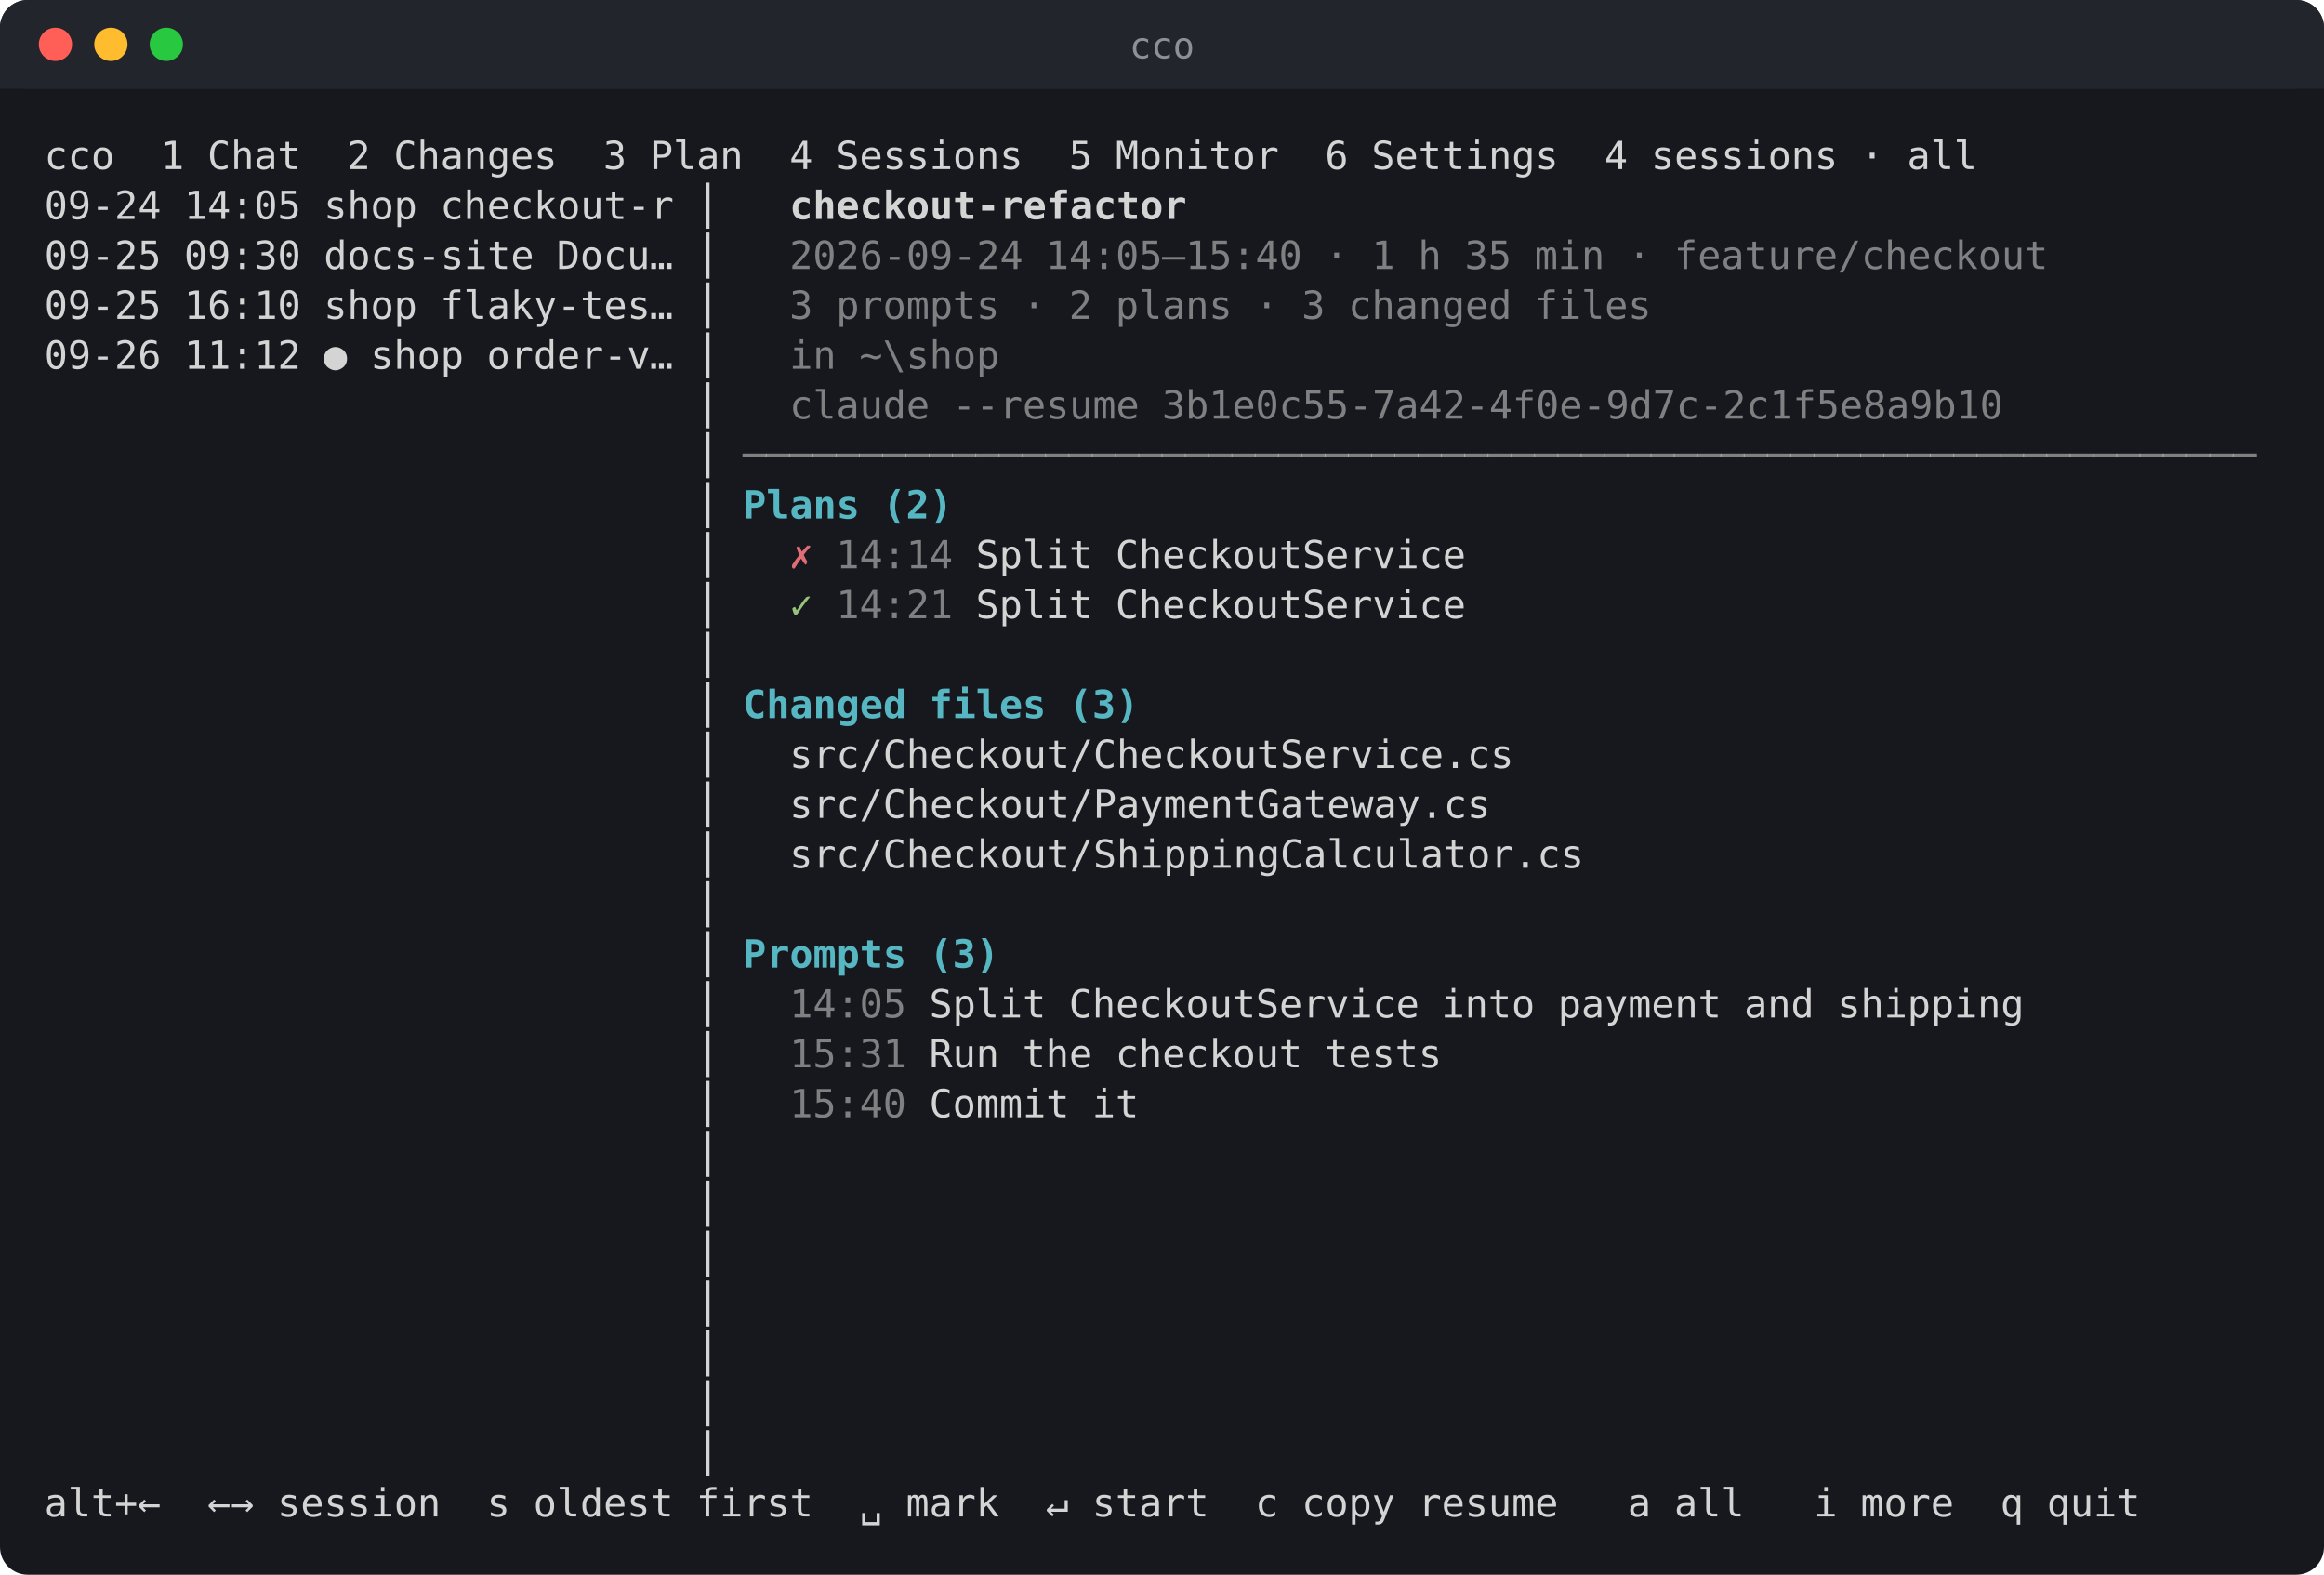
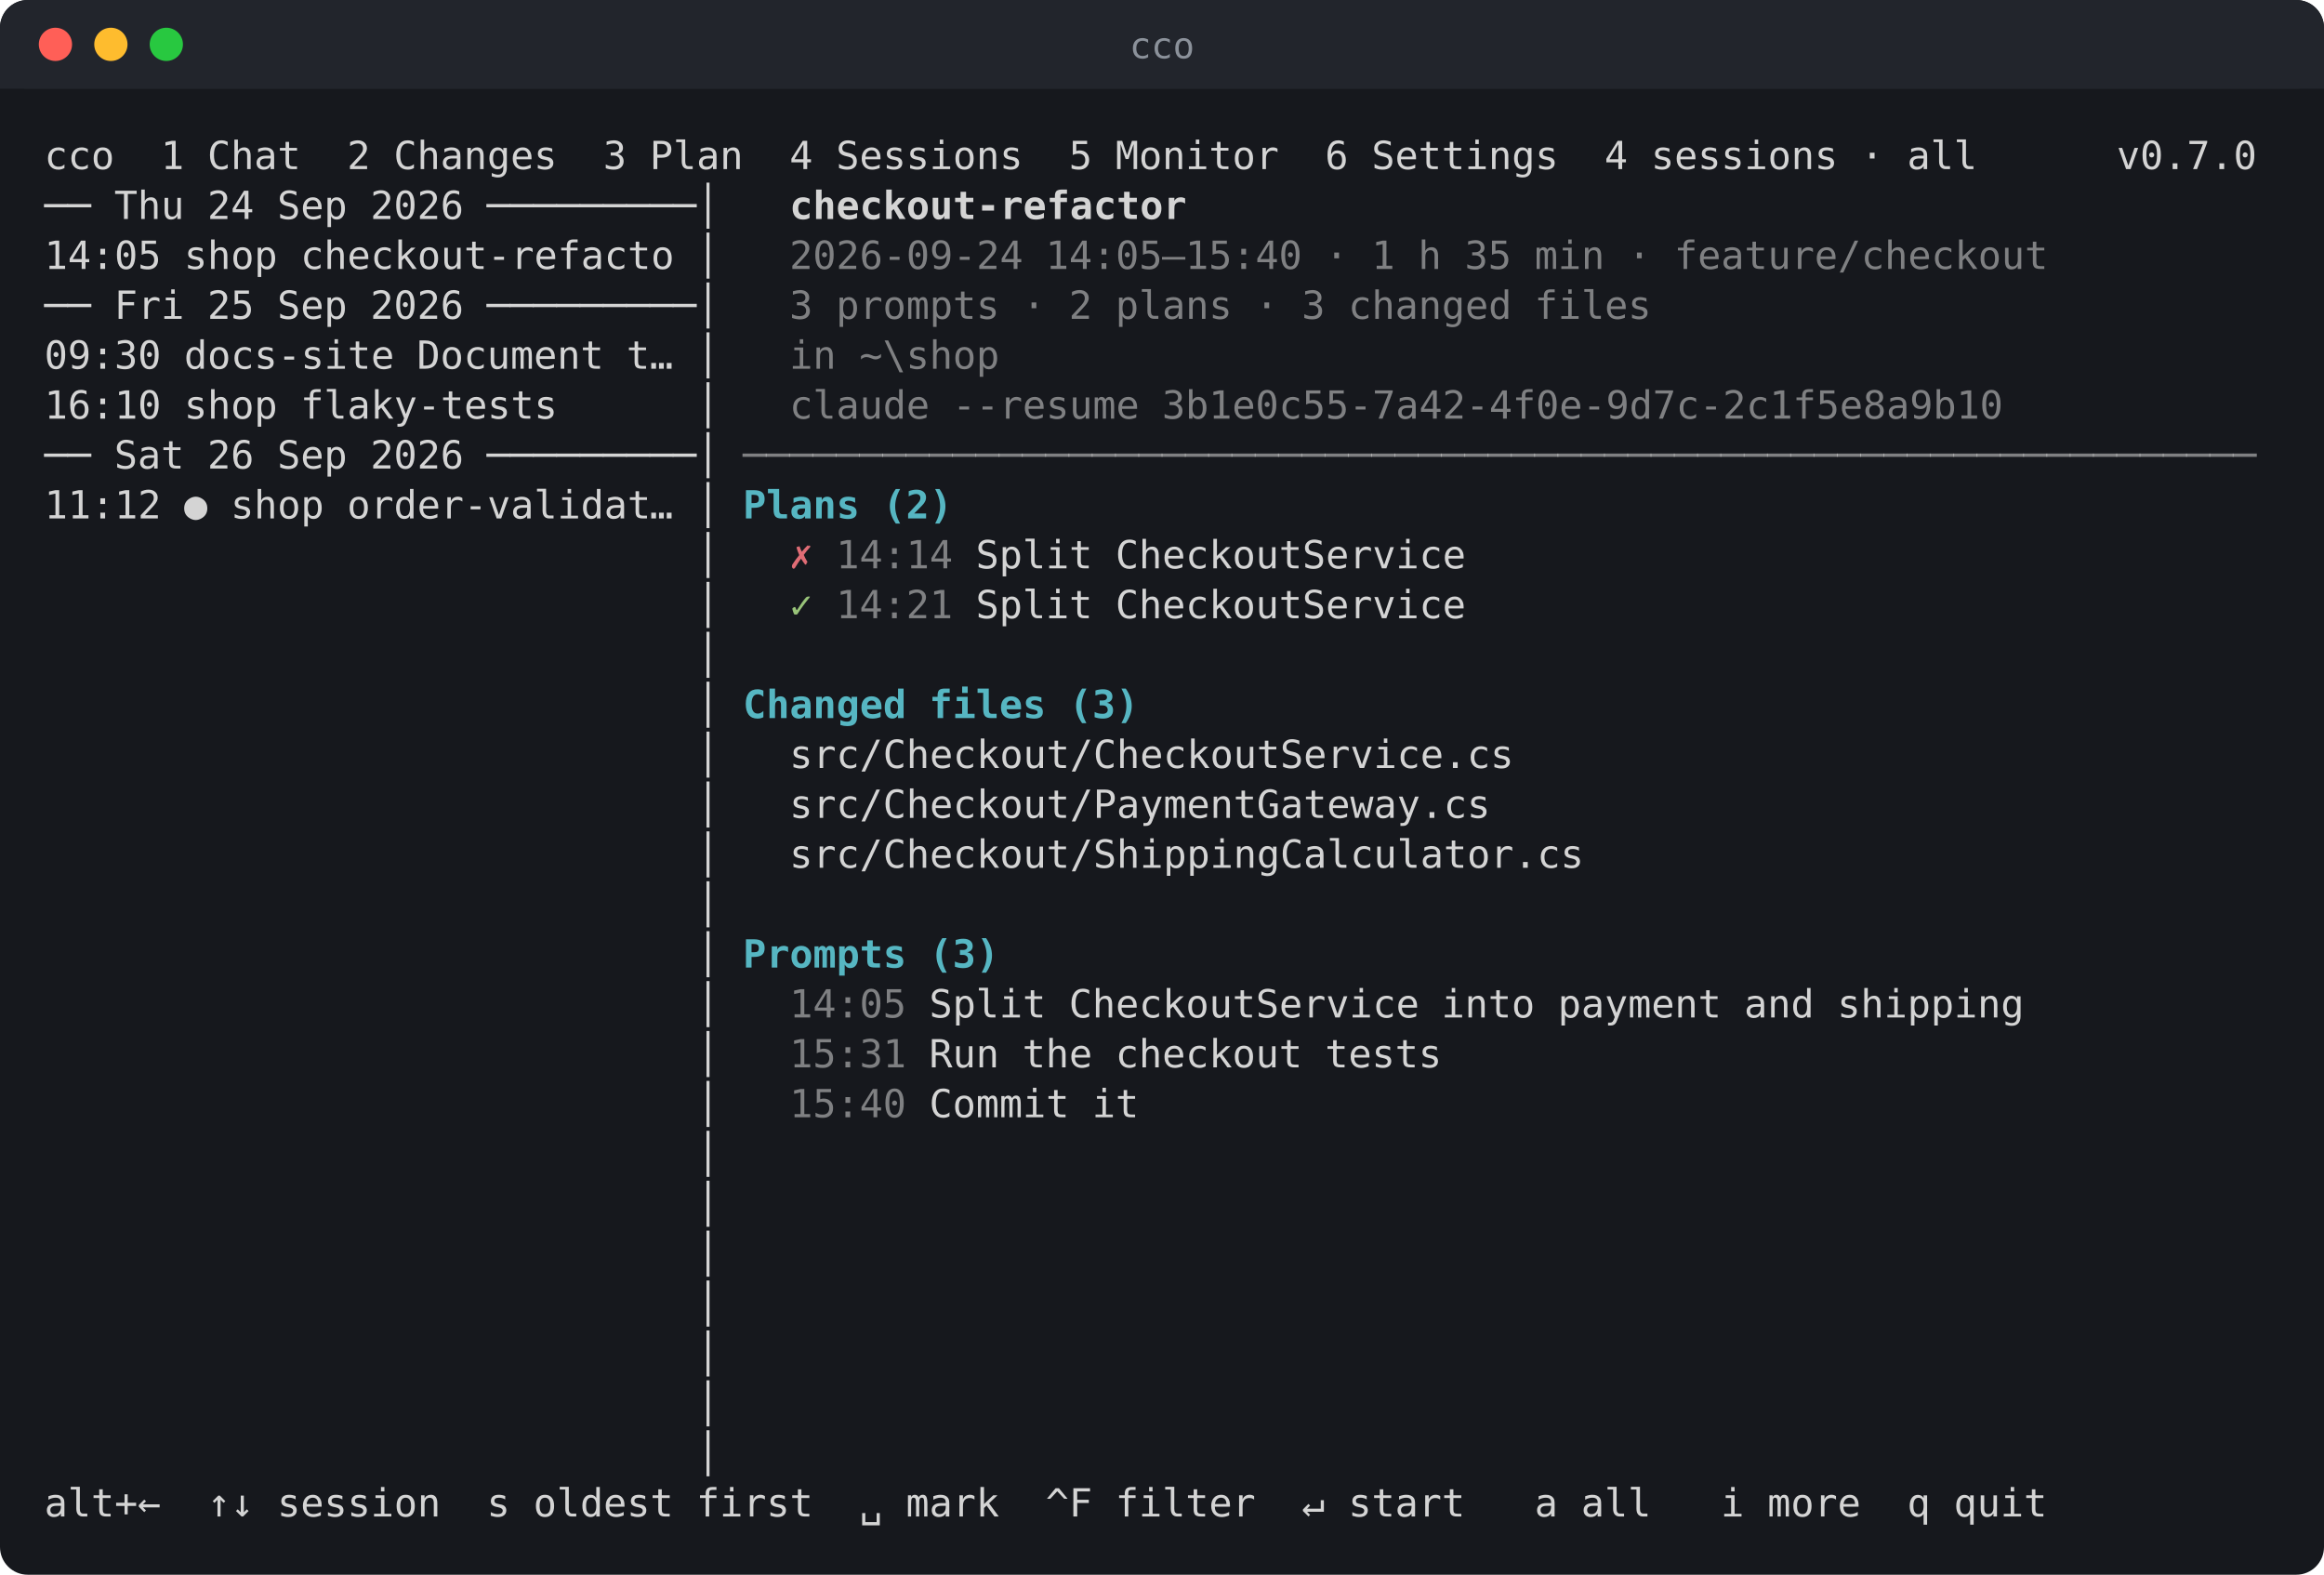
<svg xmlns="http://www.w3.org/2000/svg" width="838.4" height="568" viewBox="0 0 838.4 568" font-family="'Cascadia Mono', 'SF Mono', Menlo, Consolas, 'DejaVu Sans Mono', monospace" font-size="14">
  <rect width="838.4" height="568" rx="10" fill="#16181d" />
  <rect width="838.4" height="32" rx="10" fill="#22252c" />
  <rect y="22" width="838.4" height="10" fill="#22252c" />
  <circle cx="20" cy="16" r="6" fill="#ff5f57" />
  <circle cx="40" cy="16" r="6" fill="#febc2e" />
  <circle cx="60" cy="16" r="6" fill="#28c840" />
  <text x="419.2" y="21" fill="#8b919a" font-size="13" text-anchor="middle">cco</text>
  <g transform="translate(16 48)">
    <text x="0.0" y="13" fill="#d4d4d4" textLength="25.2" lengthAdjust="spacingAndGlyphs">cco</text>
    <text x="42.0" y="13" fill="#d4d4d4" textLength="8.4" lengthAdjust="spacingAndGlyphs">1</text>
    <text x="58.8" y="13" fill="#d4d4d4" textLength="33.6" lengthAdjust="spacingAndGlyphs">Chat</text>
    <text x="109.2" y="13" fill="#d4d4d4" textLength="8.4" lengthAdjust="spacingAndGlyphs">2</text>
    <text x="126.0" y="13" fill="#d4d4d4" textLength="58.8" lengthAdjust="spacingAndGlyphs">Changes</text>
    <text x="201.6" y="13" fill="#d4d4d4" textLength="8.4" lengthAdjust="spacingAndGlyphs">3</text>
    <text x="218.4" y="13" fill="#d4d4d4" textLength="33.6" lengthAdjust="spacingAndGlyphs">Plan</text>
    <text x="268.8" y="13" fill="#d4d4d4" textLength="8.4" lengthAdjust="spacingAndGlyphs">4</text>
    <text x="285.6" y="13" fill="#d4d4d4" textLength="67.2" lengthAdjust="spacingAndGlyphs">Sessions</text>
    <text x="369.6" y="13" fill="#d4d4d4" textLength="8.4" lengthAdjust="spacingAndGlyphs">5</text>
    <text x="386.4" y="13" fill="#d4d4d4" textLength="58.8" lengthAdjust="spacingAndGlyphs">Monitor</text>
    <text x="462.0" y="13" fill="#d4d4d4" textLength="8.4" lengthAdjust="spacingAndGlyphs">6</text>
    <text x="478.8" y="13" fill="#d4d4d4" textLength="67.2" lengthAdjust="spacingAndGlyphs">Settings</text>
    <text x="562.8" y="13" fill="#d4d4d4" textLength="8.4" lengthAdjust="spacingAndGlyphs">4</text>
    <text x="579.6" y="13" fill="#d4d4d4" textLength="67.2" lengthAdjust="spacingAndGlyphs">sessions</text>
    <text x="655.2" y="13" fill="#d4d4d4" textLength="8.4" lengthAdjust="spacingAndGlyphs">·</text>
    <text x="672.0" y="13" fill="#d4d4d4" textLength="25.2" lengthAdjust="spacingAndGlyphs">all</text>
-     <text x="0.0" y="31" fill="#d4d4d4" textLength="42.0" lengthAdjust="spacingAndGlyphs">09-24</text>
-     <text x="50.4" y="31" fill="#d4d4d4" textLength="42.0" lengthAdjust="spacingAndGlyphs">14:05</text>
-     <text x="100.8" y="31" fill="#d4d4d4" textLength="33.6" lengthAdjust="spacingAndGlyphs">shop</text>
-     <text x="142.8" y="31" fill="#d4d4d4" textLength="84.0" lengthAdjust="spacingAndGlyphs">checkout-r</text>
+     <text x="747.6" y="13" fill="#d4d4d4" textLength="50.4" lengthAdjust="spacingAndGlyphs">v0.7.0</text>
+     <text x="0.0" y="31" fill="#d4d4d4" textLength="8.4" lengthAdjust="spacingAndGlyphs">─</text>
+     <text x="8.4" y="31" fill="#d4d4d4" textLength="8.4" lengthAdjust="spacingAndGlyphs">─</text>
+     <text x="25.2" y="31" fill="#d4d4d4" textLength="25.2" lengthAdjust="spacingAndGlyphs">Thu</text>
+     <text x="58.8" y="31" fill="#d4d4d4" textLength="16.8" lengthAdjust="spacingAndGlyphs">24</text>
+     <text x="84.0" y="31" fill="#d4d4d4" textLength="25.2" lengthAdjust="spacingAndGlyphs">Sep</text>
+     <text x="117.6" y="31" fill="#d4d4d4" textLength="33.6" lengthAdjust="spacingAndGlyphs">2026</text>
+     <text x="159.6" y="31" fill="#d4d4d4" textLength="8.4" lengthAdjust="spacingAndGlyphs">─</text>
+     <text x="168.0" y="31" fill="#d4d4d4" textLength="8.4" lengthAdjust="spacingAndGlyphs">─</text>
+     <text x="176.4" y="31" fill="#d4d4d4" textLength="8.4" lengthAdjust="spacingAndGlyphs">─</text>
+     <text x="184.8" y="31" fill="#d4d4d4" textLength="8.4" lengthAdjust="spacingAndGlyphs">─</text>
+     <text x="193.2" y="31" fill="#d4d4d4" textLength="8.4" lengthAdjust="spacingAndGlyphs">─</text>
+     <text x="201.6" y="31" fill="#d4d4d4" textLength="8.4" lengthAdjust="spacingAndGlyphs">─</text>
+     <text x="210.0" y="31" fill="#d4d4d4" textLength="8.4" lengthAdjust="spacingAndGlyphs">─</text>
+     <text x="218.4" y="31" fill="#d4d4d4" textLength="8.4" lengthAdjust="spacingAndGlyphs">─</text>
+     <text x="226.8" y="31" fill="#d4d4d4" textLength="8.4" lengthAdjust="spacingAndGlyphs">─</text>
    <text x="235.2" y="31" fill="#d4d4d4" textLength="8.4" lengthAdjust="spacingAndGlyphs">│</text>
    <text x="268.8" y="31" fill="#d4d4d4" textLength="142.8" lengthAdjust="spacingAndGlyphs" font-weight="bold">checkout-refactor</text>
-     <text x="0.0" y="49" fill="#d4d4d4" textLength="42.0" lengthAdjust="spacingAndGlyphs">09-25</text>
-     <text x="50.4" y="49" fill="#d4d4d4" textLength="42.0" lengthAdjust="spacingAndGlyphs">09:30</text>
-     <text x="100.8" y="49" fill="#d4d4d4" textLength="75.6" lengthAdjust="spacingAndGlyphs">docs-site</text>
-     <text x="184.8" y="49" fill="#d4d4d4" textLength="33.6" lengthAdjust="spacingAndGlyphs">Docu</text>
-     <text x="218.4" y="49" fill="#d4d4d4" textLength="8.4" lengthAdjust="spacingAndGlyphs">…</text>
+     <text x="0.0" y="49" fill="#d4d4d4" textLength="42.0" lengthAdjust="spacingAndGlyphs">14:05</text>
+     <text x="50.4" y="49" fill="#d4d4d4" textLength="33.6" lengthAdjust="spacingAndGlyphs">shop</text>
+     <text x="92.4" y="49" fill="#d4d4d4" textLength="134.4" lengthAdjust="spacingAndGlyphs">checkout-refacto</text>
    <text x="235.2" y="49" fill="#d4d4d4" textLength="8.4" lengthAdjust="spacingAndGlyphs">│</text>
    <text x="268.8" y="49" fill="#d4d4d4" textLength="84.0" lengthAdjust="spacingAndGlyphs" fill-opacity="0.55">2026-09-24</text>
    <text x="361.2" y="49" fill="#d4d4d4" textLength="42.0" lengthAdjust="spacingAndGlyphs" fill-opacity="0.55">14:05</text>
    <text x="403.2" y="49" fill="#d4d4d4" textLength="8.4" lengthAdjust="spacingAndGlyphs" fill-opacity="0.55">–</text>
    <text x="411.6" y="49" fill="#d4d4d4" textLength="42.0" lengthAdjust="spacingAndGlyphs" fill-opacity="0.55">15:40</text>
    <text x="462.0" y="49" fill="#d4d4d4" textLength="8.4" lengthAdjust="spacingAndGlyphs" fill-opacity="0.55">·</text>
    <text x="478.8" y="49" fill="#d4d4d4" textLength="8.4" lengthAdjust="spacingAndGlyphs" fill-opacity="0.55">1</text>
    <text x="495.6" y="49" fill="#d4d4d4" textLength="8.4" lengthAdjust="spacingAndGlyphs" fill-opacity="0.55">h</text>
    <text x="512.4" y="49" fill="#d4d4d4" textLength="16.8" lengthAdjust="spacingAndGlyphs" fill-opacity="0.55">35</text>
    <text x="537.6" y="49" fill="#d4d4d4" textLength="25.2" lengthAdjust="spacingAndGlyphs" fill-opacity="0.55">min</text>
    <text x="571.2" y="49" fill="#d4d4d4" textLength="8.4" lengthAdjust="spacingAndGlyphs" fill-opacity="0.55">·</text>
    <text x="588.0" y="49" fill="#d4d4d4" textLength="134.4" lengthAdjust="spacingAndGlyphs" fill-opacity="0.55">feature/checkout</text>
-     <text x="0.0" y="67" fill="#d4d4d4" textLength="42.0" lengthAdjust="spacingAndGlyphs">09-25</text>
-     <text x="50.4" y="67" fill="#d4d4d4" textLength="42.0" lengthAdjust="spacingAndGlyphs">16:10</text>
-     <text x="100.8" y="67" fill="#d4d4d4" textLength="33.6" lengthAdjust="spacingAndGlyphs">shop</text>
-     <text x="142.8" y="67" fill="#d4d4d4" textLength="75.6" lengthAdjust="spacingAndGlyphs">flaky-tes</text>
-     <text x="218.4" y="67" fill="#d4d4d4" textLength="8.4" lengthAdjust="spacingAndGlyphs">…</text>
+     <text x="0.0" y="67" fill="#d4d4d4" textLength="8.4" lengthAdjust="spacingAndGlyphs">─</text>
+     <text x="8.4" y="67" fill="#d4d4d4" textLength="8.4" lengthAdjust="spacingAndGlyphs">─</text>
+     <text x="25.2" y="67" fill="#d4d4d4" textLength="25.2" lengthAdjust="spacingAndGlyphs">Fri</text>
+     <text x="58.8" y="67" fill="#d4d4d4" textLength="16.8" lengthAdjust="spacingAndGlyphs">25</text>
+     <text x="84.0" y="67" fill="#d4d4d4" textLength="25.2" lengthAdjust="spacingAndGlyphs">Sep</text>
+     <text x="117.6" y="67" fill="#d4d4d4" textLength="33.6" lengthAdjust="spacingAndGlyphs">2026</text>
+     <text x="159.6" y="67" fill="#d4d4d4" textLength="8.4" lengthAdjust="spacingAndGlyphs">─</text>
+     <text x="168.0" y="67" fill="#d4d4d4" textLength="8.4" lengthAdjust="spacingAndGlyphs">─</text>
+     <text x="176.4" y="67" fill="#d4d4d4" textLength="8.4" lengthAdjust="spacingAndGlyphs">─</text>
+     <text x="184.8" y="67" fill="#d4d4d4" textLength="8.4" lengthAdjust="spacingAndGlyphs">─</text>
+     <text x="193.2" y="67" fill="#d4d4d4" textLength="8.4" lengthAdjust="spacingAndGlyphs">─</text>
+     <text x="201.6" y="67" fill="#d4d4d4" textLength="8.4" lengthAdjust="spacingAndGlyphs">─</text>
+     <text x="210.0" y="67" fill="#d4d4d4" textLength="8.4" lengthAdjust="spacingAndGlyphs">─</text>
+     <text x="218.4" y="67" fill="#d4d4d4" textLength="8.4" lengthAdjust="spacingAndGlyphs">─</text>
+     <text x="226.8" y="67" fill="#d4d4d4" textLength="8.4" lengthAdjust="spacingAndGlyphs">─</text>
    <text x="235.2" y="67" fill="#d4d4d4" textLength="8.4" lengthAdjust="spacingAndGlyphs">│</text>
    <text x="268.8" y="67" fill="#d4d4d4" textLength="8.4" lengthAdjust="spacingAndGlyphs" fill-opacity="0.55">3</text>
    <text x="285.6" y="67" fill="#d4d4d4" textLength="58.8" lengthAdjust="spacingAndGlyphs" fill-opacity="0.55">prompts</text>
    <text x="352.8" y="67" fill="#d4d4d4" textLength="8.4" lengthAdjust="spacingAndGlyphs" fill-opacity="0.55">·</text>
    <text x="369.6" y="67" fill="#d4d4d4" textLength="8.4" lengthAdjust="spacingAndGlyphs" fill-opacity="0.55">2</text>
    <text x="386.4" y="67" fill="#d4d4d4" textLength="42.0" lengthAdjust="spacingAndGlyphs" fill-opacity="0.55">plans</text>
    <text x="436.8" y="67" fill="#d4d4d4" textLength="8.4" lengthAdjust="spacingAndGlyphs" fill-opacity="0.55">·</text>
    <text x="453.6" y="67" fill="#d4d4d4" textLength="8.4" lengthAdjust="spacingAndGlyphs" fill-opacity="0.55">3</text>
    <text x="470.4" y="67" fill="#d4d4d4" textLength="58.8" lengthAdjust="spacingAndGlyphs" fill-opacity="0.55">changed</text>
    <text x="537.6" y="67" fill="#d4d4d4" textLength="42.0" lengthAdjust="spacingAndGlyphs" fill-opacity="0.55">files</text>
-     <text x="0.0" y="85" fill="#d4d4d4" textLength="42.0" lengthAdjust="spacingAndGlyphs">09-26</text>
-     <text x="50.4" y="85" fill="#d4d4d4" textLength="42.0" lengthAdjust="spacingAndGlyphs">11:12</text>
-     <text x="100.8" y="85" fill="#d4d4d4" textLength="8.4" lengthAdjust="spacingAndGlyphs">●</text>
-     <text x="117.6" y="85" fill="#d4d4d4" textLength="33.6" lengthAdjust="spacingAndGlyphs">shop</text>
-     <text x="159.6" y="85" fill="#d4d4d4" textLength="58.8" lengthAdjust="spacingAndGlyphs">order-v</text>
+     <text x="0.0" y="85" fill="#d4d4d4" textLength="42.0" lengthAdjust="spacingAndGlyphs">09:30</text>
+     <text x="50.4" y="85" fill="#d4d4d4" textLength="75.6" lengthAdjust="spacingAndGlyphs">docs-site</text>
+     <text x="134.4" y="85" fill="#d4d4d4" textLength="67.2" lengthAdjust="spacingAndGlyphs">Document</text>
+     <text x="210.0" y="85" fill="#d4d4d4" textLength="8.4" lengthAdjust="spacingAndGlyphs">t</text>
    <text x="218.4" y="85" fill="#d4d4d4" textLength="8.4" lengthAdjust="spacingAndGlyphs">…</text>
    <text x="235.2" y="85" fill="#d4d4d4" textLength="8.4" lengthAdjust="spacingAndGlyphs">│</text>
    <text x="268.8" y="85" fill="#d4d4d4" textLength="16.8" lengthAdjust="spacingAndGlyphs" fill-opacity="0.55">in</text>
    <text x="294.0" y="85" fill="#d4d4d4" textLength="50.4" lengthAdjust="spacingAndGlyphs" fill-opacity="0.55">~\shop</text>
+     <text x="0.0" y="103" fill="#d4d4d4" textLength="42.0" lengthAdjust="spacingAndGlyphs">16:10</text>
+     <text x="50.4" y="103" fill="#d4d4d4" textLength="33.6" lengthAdjust="spacingAndGlyphs">shop</text>
+     <text x="92.4" y="103" fill="#d4d4d4" textLength="92.4" lengthAdjust="spacingAndGlyphs">flaky-tests</text>
    <text x="235.2" y="103" fill="#d4d4d4" textLength="8.4" lengthAdjust="spacingAndGlyphs">│</text>
    <text x="268.8" y="103" fill="#d4d4d4" textLength="50.4" lengthAdjust="spacingAndGlyphs" fill-opacity="0.55">claude</text>
    <text x="327.6" y="103" fill="#d4d4d4" textLength="67.2" lengthAdjust="spacingAndGlyphs" fill-opacity="0.55">--resume</text>
    <text x="403.2" y="103" fill="#d4d4d4" textLength="302.4" lengthAdjust="spacingAndGlyphs" fill-opacity="0.55">3b1e0c55-7a42-4f0e-9d7c-2c1f5e8a9b10</text>
+     <text x="0.0" y="121" fill="#d4d4d4" textLength="8.4" lengthAdjust="spacingAndGlyphs">─</text>
+     <text x="8.4" y="121" fill="#d4d4d4" textLength="8.4" lengthAdjust="spacingAndGlyphs">─</text>
+     <text x="25.2" y="121" fill="#d4d4d4" textLength="25.2" lengthAdjust="spacingAndGlyphs">Sat</text>
+     <text x="58.8" y="121" fill="#d4d4d4" textLength="16.8" lengthAdjust="spacingAndGlyphs">26</text>
+     <text x="84.0" y="121" fill="#d4d4d4" textLength="25.2" lengthAdjust="spacingAndGlyphs">Sep</text>
+     <text x="117.6" y="121" fill="#d4d4d4" textLength="33.6" lengthAdjust="spacingAndGlyphs">2026</text>
+     <text x="159.6" y="121" fill="#d4d4d4" textLength="8.4" lengthAdjust="spacingAndGlyphs">─</text>
+     <text x="168.0" y="121" fill="#d4d4d4" textLength="8.4" lengthAdjust="spacingAndGlyphs">─</text>
+     <text x="176.4" y="121" fill="#d4d4d4" textLength="8.4" lengthAdjust="spacingAndGlyphs">─</text>
+     <text x="184.8" y="121" fill="#d4d4d4" textLength="8.4" lengthAdjust="spacingAndGlyphs">─</text>
+     <text x="193.2" y="121" fill="#d4d4d4" textLength="8.4" lengthAdjust="spacingAndGlyphs">─</text>
+     <text x="201.6" y="121" fill="#d4d4d4" textLength="8.4" lengthAdjust="spacingAndGlyphs">─</text>
+     <text x="210.0" y="121" fill="#d4d4d4" textLength="8.4" lengthAdjust="spacingAndGlyphs">─</text>
+     <text x="218.4" y="121" fill="#d4d4d4" textLength="8.4" lengthAdjust="spacingAndGlyphs">─</text>
+     <text x="226.8" y="121" fill="#d4d4d4" textLength="8.4" lengthAdjust="spacingAndGlyphs">─</text>
    <text x="235.2" y="121" fill="#d4d4d4" textLength="8.4" lengthAdjust="spacingAndGlyphs">│</text>
    <text x="252.0" y="121" fill="#d4d4d4" textLength="8.4" lengthAdjust="spacingAndGlyphs" fill-opacity="0.55">─</text>
    <text x="260.4" y="121" fill="#d4d4d4" textLength="8.4" lengthAdjust="spacingAndGlyphs" fill-opacity="0.55">─</text>
    <text x="268.8" y="121" fill="#d4d4d4" textLength="8.4" lengthAdjust="spacingAndGlyphs" fill-opacity="0.55">─</text>
    <text x="277.2" y="121" fill="#d4d4d4" textLength="8.4" lengthAdjust="spacingAndGlyphs" fill-opacity="0.55">─</text>
    <text x="285.6" y="121" fill="#d4d4d4" textLength="8.4" lengthAdjust="spacingAndGlyphs" fill-opacity="0.55">─</text>
    <text x="294.0" y="121" fill="#d4d4d4" textLength="8.4" lengthAdjust="spacingAndGlyphs" fill-opacity="0.55">─</text>
    <text x="302.4" y="121" fill="#d4d4d4" textLength="8.4" lengthAdjust="spacingAndGlyphs" fill-opacity="0.55">─</text>
    <text x="310.8" y="121" fill="#d4d4d4" textLength="8.4" lengthAdjust="spacingAndGlyphs" fill-opacity="0.55">─</text>
    <text x="319.2" y="121" fill="#d4d4d4" textLength="8.4" lengthAdjust="spacingAndGlyphs" fill-opacity="0.55">─</text>
    <text x="327.6" y="121" fill="#d4d4d4" textLength="8.4" lengthAdjust="spacingAndGlyphs" fill-opacity="0.55">─</text>
    <text x="336.0" y="121" fill="#d4d4d4" textLength="8.4" lengthAdjust="spacingAndGlyphs" fill-opacity="0.55">─</text>
    <text x="344.4" y="121" fill="#d4d4d4" textLength="8.4" lengthAdjust="spacingAndGlyphs" fill-opacity="0.55">─</text>
    <text x="352.8" y="121" fill="#d4d4d4" textLength="8.4" lengthAdjust="spacingAndGlyphs" fill-opacity="0.55">─</text>
    <text x="361.2" y="121" fill="#d4d4d4" textLength="8.4" lengthAdjust="spacingAndGlyphs" fill-opacity="0.55">─</text>
    <text x="369.6" y="121" fill="#d4d4d4" textLength="8.4" lengthAdjust="spacingAndGlyphs" fill-opacity="0.55">─</text>
    <text x="378.0" y="121" fill="#d4d4d4" textLength="8.4" lengthAdjust="spacingAndGlyphs" fill-opacity="0.55">─</text>
    <text x="386.4" y="121" fill="#d4d4d4" textLength="8.4" lengthAdjust="spacingAndGlyphs" fill-opacity="0.55">─</text>
    <text x="394.8" y="121" fill="#d4d4d4" textLength="8.4" lengthAdjust="spacingAndGlyphs" fill-opacity="0.55">─</text>
    <text x="403.2" y="121" fill="#d4d4d4" textLength="8.4" lengthAdjust="spacingAndGlyphs" fill-opacity="0.55">─</text>
    <text x="411.6" y="121" fill="#d4d4d4" textLength="8.4" lengthAdjust="spacingAndGlyphs" fill-opacity="0.55">─</text>
    <text x="420.0" y="121" fill="#d4d4d4" textLength="8.4" lengthAdjust="spacingAndGlyphs" fill-opacity="0.55">─</text>
    <text x="428.4" y="121" fill="#d4d4d4" textLength="8.4" lengthAdjust="spacingAndGlyphs" fill-opacity="0.55">─</text>
    <text x="436.8" y="121" fill="#d4d4d4" textLength="8.4" lengthAdjust="spacingAndGlyphs" fill-opacity="0.55">─</text>
    <text x="445.2" y="121" fill="#d4d4d4" textLength="8.4" lengthAdjust="spacingAndGlyphs" fill-opacity="0.55">─</text>
    <text x="453.6" y="121" fill="#d4d4d4" textLength="8.4" lengthAdjust="spacingAndGlyphs" fill-opacity="0.55">─</text>
    <text x="462.0" y="121" fill="#d4d4d4" textLength="8.4" lengthAdjust="spacingAndGlyphs" fill-opacity="0.55">─</text>
    <text x="470.4" y="121" fill="#d4d4d4" textLength="8.4" lengthAdjust="spacingAndGlyphs" fill-opacity="0.55">─</text>
    <text x="478.8" y="121" fill="#d4d4d4" textLength="8.4" lengthAdjust="spacingAndGlyphs" fill-opacity="0.55">─</text>
    <text x="487.2" y="121" fill="#d4d4d4" textLength="8.4" lengthAdjust="spacingAndGlyphs" fill-opacity="0.55">─</text>
    <text x="495.6" y="121" fill="#d4d4d4" textLength="8.4" lengthAdjust="spacingAndGlyphs" fill-opacity="0.55">─</text>
    <text x="504.0" y="121" fill="#d4d4d4" textLength="8.4" lengthAdjust="spacingAndGlyphs" fill-opacity="0.55">─</text>
    <text x="512.4" y="121" fill="#d4d4d4" textLength="8.4" lengthAdjust="spacingAndGlyphs" fill-opacity="0.55">─</text>
    <text x="520.8" y="121" fill="#d4d4d4" textLength="8.4" lengthAdjust="spacingAndGlyphs" fill-opacity="0.55">─</text>
    <text x="529.2" y="121" fill="#d4d4d4" textLength="8.4" lengthAdjust="spacingAndGlyphs" fill-opacity="0.55">─</text>
    <text x="537.6" y="121" fill="#d4d4d4" textLength="8.4" lengthAdjust="spacingAndGlyphs" fill-opacity="0.55">─</text>
    <text x="546.0" y="121" fill="#d4d4d4" textLength="8.4" lengthAdjust="spacingAndGlyphs" fill-opacity="0.55">─</text>
    <text x="554.4" y="121" fill="#d4d4d4" textLength="8.4" lengthAdjust="spacingAndGlyphs" fill-opacity="0.55">─</text>
    <text x="562.8" y="121" fill="#d4d4d4" textLength="8.4" lengthAdjust="spacingAndGlyphs" fill-opacity="0.55">─</text>
    <text x="571.2" y="121" fill="#d4d4d4" textLength="8.4" lengthAdjust="spacingAndGlyphs" fill-opacity="0.55">─</text>
    <text x="579.6" y="121" fill="#d4d4d4" textLength="8.4" lengthAdjust="spacingAndGlyphs" fill-opacity="0.55">─</text>
    <text x="588.0" y="121" fill="#d4d4d4" textLength="8.4" lengthAdjust="spacingAndGlyphs" fill-opacity="0.55">─</text>
    <text x="596.4" y="121" fill="#d4d4d4" textLength="8.4" lengthAdjust="spacingAndGlyphs" fill-opacity="0.55">─</text>
    <text x="604.8" y="121" fill="#d4d4d4" textLength="8.4" lengthAdjust="spacingAndGlyphs" fill-opacity="0.55">─</text>
    <text x="613.2" y="121" fill="#d4d4d4" textLength="8.4" lengthAdjust="spacingAndGlyphs" fill-opacity="0.55">─</text>
    <text x="621.6" y="121" fill="#d4d4d4" textLength="8.4" lengthAdjust="spacingAndGlyphs" fill-opacity="0.55">─</text>
    <text x="630.0" y="121" fill="#d4d4d4" textLength="8.4" lengthAdjust="spacingAndGlyphs" fill-opacity="0.55">─</text>
    <text x="638.4" y="121" fill="#d4d4d4" textLength="8.4" lengthAdjust="spacingAndGlyphs" fill-opacity="0.55">─</text>
    <text x="646.8" y="121" fill="#d4d4d4" textLength="8.4" lengthAdjust="spacingAndGlyphs" fill-opacity="0.55">─</text>
    <text x="655.2" y="121" fill="#d4d4d4" textLength="8.4" lengthAdjust="spacingAndGlyphs" fill-opacity="0.55">─</text>
    <text x="663.6" y="121" fill="#d4d4d4" textLength="8.4" lengthAdjust="spacingAndGlyphs" fill-opacity="0.55">─</text>
    <text x="672.0" y="121" fill="#d4d4d4" textLength="8.4" lengthAdjust="spacingAndGlyphs" fill-opacity="0.55">─</text>
    <text x="680.4" y="121" fill="#d4d4d4" textLength="8.4" lengthAdjust="spacingAndGlyphs" fill-opacity="0.55">─</text>
    <text x="688.8" y="121" fill="#d4d4d4" textLength="8.4" lengthAdjust="spacingAndGlyphs" fill-opacity="0.55">─</text>
    <text x="697.2" y="121" fill="#d4d4d4" textLength="8.4" lengthAdjust="spacingAndGlyphs" fill-opacity="0.55">─</text>
    <text x="705.6" y="121" fill="#d4d4d4" textLength="8.4" lengthAdjust="spacingAndGlyphs" fill-opacity="0.55">─</text>
    <text x="714.0" y="121" fill="#d4d4d4" textLength="8.4" lengthAdjust="spacingAndGlyphs" fill-opacity="0.55">─</text>
    <text x="722.4" y="121" fill="#d4d4d4" textLength="8.4" lengthAdjust="spacingAndGlyphs" fill-opacity="0.55">─</text>
    <text x="730.8" y="121" fill="#d4d4d4" textLength="8.4" lengthAdjust="spacingAndGlyphs" fill-opacity="0.55">─</text>
    <text x="739.2" y="121" fill="#d4d4d4" textLength="8.4" lengthAdjust="spacingAndGlyphs" fill-opacity="0.55">─</text>
    <text x="747.6" y="121" fill="#d4d4d4" textLength="8.4" lengthAdjust="spacingAndGlyphs" fill-opacity="0.55">─</text>
    <text x="756.0" y="121" fill="#d4d4d4" textLength="8.4" lengthAdjust="spacingAndGlyphs" fill-opacity="0.55">─</text>
    <text x="764.4" y="121" fill="#d4d4d4" textLength="8.4" lengthAdjust="spacingAndGlyphs" fill-opacity="0.55">─</text>
    <text x="772.8" y="121" fill="#d4d4d4" textLength="8.4" lengthAdjust="spacingAndGlyphs" fill-opacity="0.55">─</text>
    <text x="781.2" y="121" fill="#d4d4d4" textLength="8.4" lengthAdjust="spacingAndGlyphs" fill-opacity="0.55">─</text>
    <text x="789.6" y="121" fill="#d4d4d4" textLength="8.4" lengthAdjust="spacingAndGlyphs" fill-opacity="0.55">─</text>
+     <text x="0.0" y="139" fill="#d4d4d4" textLength="42.0" lengthAdjust="spacingAndGlyphs">11:12</text>
+     <text x="50.4" y="139" fill="#d4d4d4" textLength="8.4" lengthAdjust="spacingAndGlyphs">●</text>
+     <text x="67.2" y="139" fill="#d4d4d4" textLength="33.6" lengthAdjust="spacingAndGlyphs">shop</text>
+     <text x="109.2" y="139" fill="#d4d4d4" textLength="109.2" lengthAdjust="spacingAndGlyphs">order-validat</text>
+     <text x="218.4" y="139" fill="#d4d4d4" textLength="8.4" lengthAdjust="spacingAndGlyphs">…</text>
    <text x="235.2" y="139" fill="#d4d4d4" textLength="8.4" lengthAdjust="spacingAndGlyphs">│</text>
    <text x="252.0" y="139" fill="#56b6c2" textLength="42.0" lengthAdjust="spacingAndGlyphs" font-weight="bold">Plans</text>
    <text x="302.4" y="139" fill="#56b6c2" textLength="25.2" lengthAdjust="spacingAndGlyphs" font-weight="bold">(2)</text>
    <text x="235.2" y="157" fill="#d4d4d4" textLength="8.4" lengthAdjust="spacingAndGlyphs">│</text>
    <text x="268.8" y="157" fill="#e06c75" textLength="8.4" lengthAdjust="spacingAndGlyphs">✗</text>
    <text x="285.6" y="157" fill="#d4d4d4" textLength="42.0" lengthAdjust="spacingAndGlyphs" fill-opacity="0.55">14:14</text>
    <text x="336.0" y="157" fill="#d4d4d4" textLength="42.0" lengthAdjust="spacingAndGlyphs">Split</text>
    <text x="386.4" y="157" fill="#d4d4d4" textLength="126.0" lengthAdjust="spacingAndGlyphs">CheckoutService</text>
    <text x="235.2" y="175" fill="#d4d4d4" textLength="8.4" lengthAdjust="spacingAndGlyphs">│</text>
    <text x="268.8" y="175" fill="#98c379" textLength="8.4" lengthAdjust="spacingAndGlyphs">✓</text>
    <text x="285.6" y="175" fill="#d4d4d4" textLength="42.0" lengthAdjust="spacingAndGlyphs" fill-opacity="0.55">14:21</text>
    <text x="336.0" y="175" fill="#d4d4d4" textLength="42.0" lengthAdjust="spacingAndGlyphs">Split</text>
    <text x="386.4" y="175" fill="#d4d4d4" textLength="126.0" lengthAdjust="spacingAndGlyphs">CheckoutService</text>
    <text x="235.2" y="193" fill="#d4d4d4" textLength="8.4" lengthAdjust="spacingAndGlyphs">│</text>
    <text x="235.2" y="211" fill="#d4d4d4" textLength="8.4" lengthAdjust="spacingAndGlyphs">│</text>
    <text x="252.0" y="211" fill="#56b6c2" textLength="58.8" lengthAdjust="spacingAndGlyphs" font-weight="bold">Changed</text>
    <text x="319.2" y="211" fill="#56b6c2" textLength="42.0" lengthAdjust="spacingAndGlyphs" font-weight="bold">files</text>
    <text x="369.6" y="211" fill="#56b6c2" textLength="25.2" lengthAdjust="spacingAndGlyphs" font-weight="bold">(3)</text>
    <text x="235.2" y="229" fill="#d4d4d4" textLength="8.4" lengthAdjust="spacingAndGlyphs">│</text>
    <text x="268.8" y="229" fill="#d4d4d4" textLength="260.4" lengthAdjust="spacingAndGlyphs">src/Checkout/CheckoutService.cs</text>
    <text x="235.2" y="247" fill="#d4d4d4" textLength="8.4" lengthAdjust="spacingAndGlyphs">│</text>
    <text x="268.8" y="247" fill="#d4d4d4" textLength="252.0" lengthAdjust="spacingAndGlyphs">src/Checkout/PaymentGateway.cs</text>
    <text x="235.2" y="265" fill="#d4d4d4" textLength="8.4" lengthAdjust="spacingAndGlyphs">│</text>
    <text x="268.8" y="265" fill="#d4d4d4" textLength="285.6" lengthAdjust="spacingAndGlyphs">src/Checkout/ShippingCalculator.cs</text>
    <text x="235.2" y="283" fill="#d4d4d4" textLength="8.4" lengthAdjust="spacingAndGlyphs">│</text>
    <text x="235.2" y="301" fill="#d4d4d4" textLength="8.4" lengthAdjust="spacingAndGlyphs">│</text>
    <text x="252.0" y="301" fill="#56b6c2" textLength="58.8" lengthAdjust="spacingAndGlyphs" font-weight="bold">Prompts</text>
    <text x="319.2" y="301" fill="#56b6c2" textLength="25.2" lengthAdjust="spacingAndGlyphs" font-weight="bold">(3)</text>
    <text x="235.2" y="319" fill="#d4d4d4" textLength="8.4" lengthAdjust="spacingAndGlyphs">│</text>
    <text x="268.8" y="319" fill="#d4d4d4" textLength="42.0" lengthAdjust="spacingAndGlyphs" fill-opacity="0.55">14:05</text>
    <text x="319.2" y="319" fill="#d4d4d4" textLength="42.0" lengthAdjust="spacingAndGlyphs">Split</text>
    <text x="369.6" y="319" fill="#d4d4d4" textLength="126.0" lengthAdjust="spacingAndGlyphs">CheckoutService</text>
    <text x="504.0" y="319" fill="#d4d4d4" textLength="33.6" lengthAdjust="spacingAndGlyphs">into</text>
    <text x="546.0" y="319" fill="#d4d4d4" textLength="58.8" lengthAdjust="spacingAndGlyphs">payment</text>
    <text x="613.2" y="319" fill="#d4d4d4" textLength="25.2" lengthAdjust="spacingAndGlyphs">and</text>
    <text x="646.8" y="319" fill="#d4d4d4" textLength="67.2" lengthAdjust="spacingAndGlyphs">shipping</text>
    <text x="235.2" y="337" fill="#d4d4d4" textLength="8.4" lengthAdjust="spacingAndGlyphs">│</text>
    <text x="268.8" y="337" fill="#d4d4d4" textLength="42.0" lengthAdjust="spacingAndGlyphs" fill-opacity="0.55">15:31</text>
    <text x="319.2" y="337" fill="#d4d4d4" textLength="25.2" lengthAdjust="spacingAndGlyphs">Run</text>
    <text x="352.8" y="337" fill="#d4d4d4" textLength="25.2" lengthAdjust="spacingAndGlyphs">the</text>
    <text x="386.4" y="337" fill="#d4d4d4" textLength="67.2" lengthAdjust="spacingAndGlyphs">checkout</text>
    <text x="462.0" y="337" fill="#d4d4d4" textLength="42.0" lengthAdjust="spacingAndGlyphs">tests</text>
    <text x="235.2" y="355" fill="#d4d4d4" textLength="8.4" lengthAdjust="spacingAndGlyphs">│</text>
    <text x="268.8" y="355" fill="#d4d4d4" textLength="42.0" lengthAdjust="spacingAndGlyphs" fill-opacity="0.55">15:40</text>
    <text x="319.2" y="355" fill="#d4d4d4" textLength="50.4" lengthAdjust="spacingAndGlyphs">Commit</text>
    <text x="378.0" y="355" fill="#d4d4d4" textLength="16.8" lengthAdjust="spacingAndGlyphs">it</text>
    <text x="235.2" y="373" fill="#d4d4d4" textLength="8.4" lengthAdjust="spacingAndGlyphs">│</text>
    <text x="235.2" y="391" fill="#d4d4d4" textLength="8.4" lengthAdjust="spacingAndGlyphs">│</text>
    <text x="235.2" y="409" fill="#d4d4d4" textLength="8.4" lengthAdjust="spacingAndGlyphs">│</text>
    <text x="235.2" y="427" fill="#d4d4d4" textLength="8.4" lengthAdjust="spacingAndGlyphs">│</text>
    <text x="235.2" y="445" fill="#d4d4d4" textLength="8.4" lengthAdjust="spacingAndGlyphs">│</text>
    <text x="235.2" y="463" fill="#d4d4d4" textLength="8.4" lengthAdjust="spacingAndGlyphs">│</text>
    <text x="235.2" y="481" fill="#d4d4d4" textLength="8.4" lengthAdjust="spacingAndGlyphs">│</text>
    <text x="0.0" y="499" fill="#d4d4d4" textLength="33.6" lengthAdjust="spacingAndGlyphs">alt+</text>
    <text x="33.6" y="499" fill="#d4d4d4" textLength="8.4" lengthAdjust="spacingAndGlyphs">←</text>
-     <text x="58.8" y="499" fill="#d4d4d4" textLength="8.4" lengthAdjust="spacingAndGlyphs">←</text>
-     <text x="67.2" y="499" fill="#d4d4d4" textLength="8.4" lengthAdjust="spacingAndGlyphs">→</text>
+     <text x="58.8" y="499" fill="#d4d4d4" textLength="8.4" lengthAdjust="spacingAndGlyphs">↑</text>
+     <text x="67.2" y="499" fill="#d4d4d4" textLength="8.4" lengthAdjust="spacingAndGlyphs">↓</text>
    <text x="84.0" y="499" fill="#d4d4d4" textLength="58.8" lengthAdjust="spacingAndGlyphs">session</text>
    <text x="159.6" y="499" fill="#d4d4d4" textLength="8.4" lengthAdjust="spacingAndGlyphs">s</text>
    <text x="176.4" y="499" fill="#d4d4d4" textLength="50.4" lengthAdjust="spacingAndGlyphs">oldest</text>
    <text x="235.2" y="499" fill="#d4d4d4" textLength="42.0" lengthAdjust="spacingAndGlyphs">first</text>
    <text x="294.0" y="499" fill="#d4d4d4" textLength="8.4" lengthAdjust="spacingAndGlyphs">␣</text>
    <text x="310.8" y="499" fill="#d4d4d4" textLength="33.6" lengthAdjust="spacingAndGlyphs">mark</text>
-     <text x="361.2" y="499" fill="#d4d4d4" textLength="8.4" lengthAdjust="spacingAndGlyphs">↵</text>
-     <text x="378.0" y="499" fill="#d4d4d4" textLength="42.0" lengthAdjust="spacingAndGlyphs">start</text>
-     <text x="436.8" y="499" fill="#d4d4d4" textLength="8.4" lengthAdjust="spacingAndGlyphs">c</text>
-     <text x="453.6" y="499" fill="#d4d4d4" textLength="33.6" lengthAdjust="spacingAndGlyphs">copy</text>
-     <text x="495.6" y="499" fill="#d4d4d4" textLength="50.4" lengthAdjust="spacingAndGlyphs">resume</text>
-     <text x="571.2" y="499" fill="#d4d4d4" textLength="8.4" lengthAdjust="spacingAndGlyphs">a</text>
-     <text x="588.0" y="499" fill="#d4d4d4" textLength="25.2" lengthAdjust="spacingAndGlyphs">all</text>
-     <text x="638.4" y="499" fill="#d4d4d4" textLength="8.4" lengthAdjust="spacingAndGlyphs">i</text>
-     <text x="655.2" y="499" fill="#d4d4d4" textLength="33.6" lengthAdjust="spacingAndGlyphs">more</text>
-     <text x="705.6" y="499" fill="#d4d4d4" textLength="8.4" lengthAdjust="spacingAndGlyphs">q</text>
-     <text x="722.4" y="499" fill="#d4d4d4" textLength="33.6" lengthAdjust="spacingAndGlyphs">quit</text>
+     <text x="361.2" y="499" fill="#d4d4d4" textLength="16.8" lengthAdjust="spacingAndGlyphs">^F</text>
+     <text x="386.4" y="499" fill="#d4d4d4" textLength="50.4" lengthAdjust="spacingAndGlyphs">filter</text>
+     <text x="453.6" y="499" fill="#d4d4d4" textLength="8.4" lengthAdjust="spacingAndGlyphs">↵</text>
+     <text x="470.4" y="499" fill="#d4d4d4" textLength="42.0" lengthAdjust="spacingAndGlyphs">start</text>
+     <text x="537.6" y="499" fill="#d4d4d4" textLength="8.4" lengthAdjust="spacingAndGlyphs">a</text>
+     <text x="554.4" y="499" fill="#d4d4d4" textLength="25.2" lengthAdjust="spacingAndGlyphs">all</text>
+     <text x="604.8" y="499" fill="#d4d4d4" textLength="8.4" lengthAdjust="spacingAndGlyphs">i</text>
+     <text x="621.6" y="499" fill="#d4d4d4" textLength="33.6" lengthAdjust="spacingAndGlyphs">more</text>
+     <text x="672.0" y="499" fill="#d4d4d4" textLength="8.4" lengthAdjust="spacingAndGlyphs">q</text>
+     <text x="688.8" y="499" fill="#d4d4d4" textLength="33.6" lengthAdjust="spacingAndGlyphs">quit</text>
  </g>
</svg>
